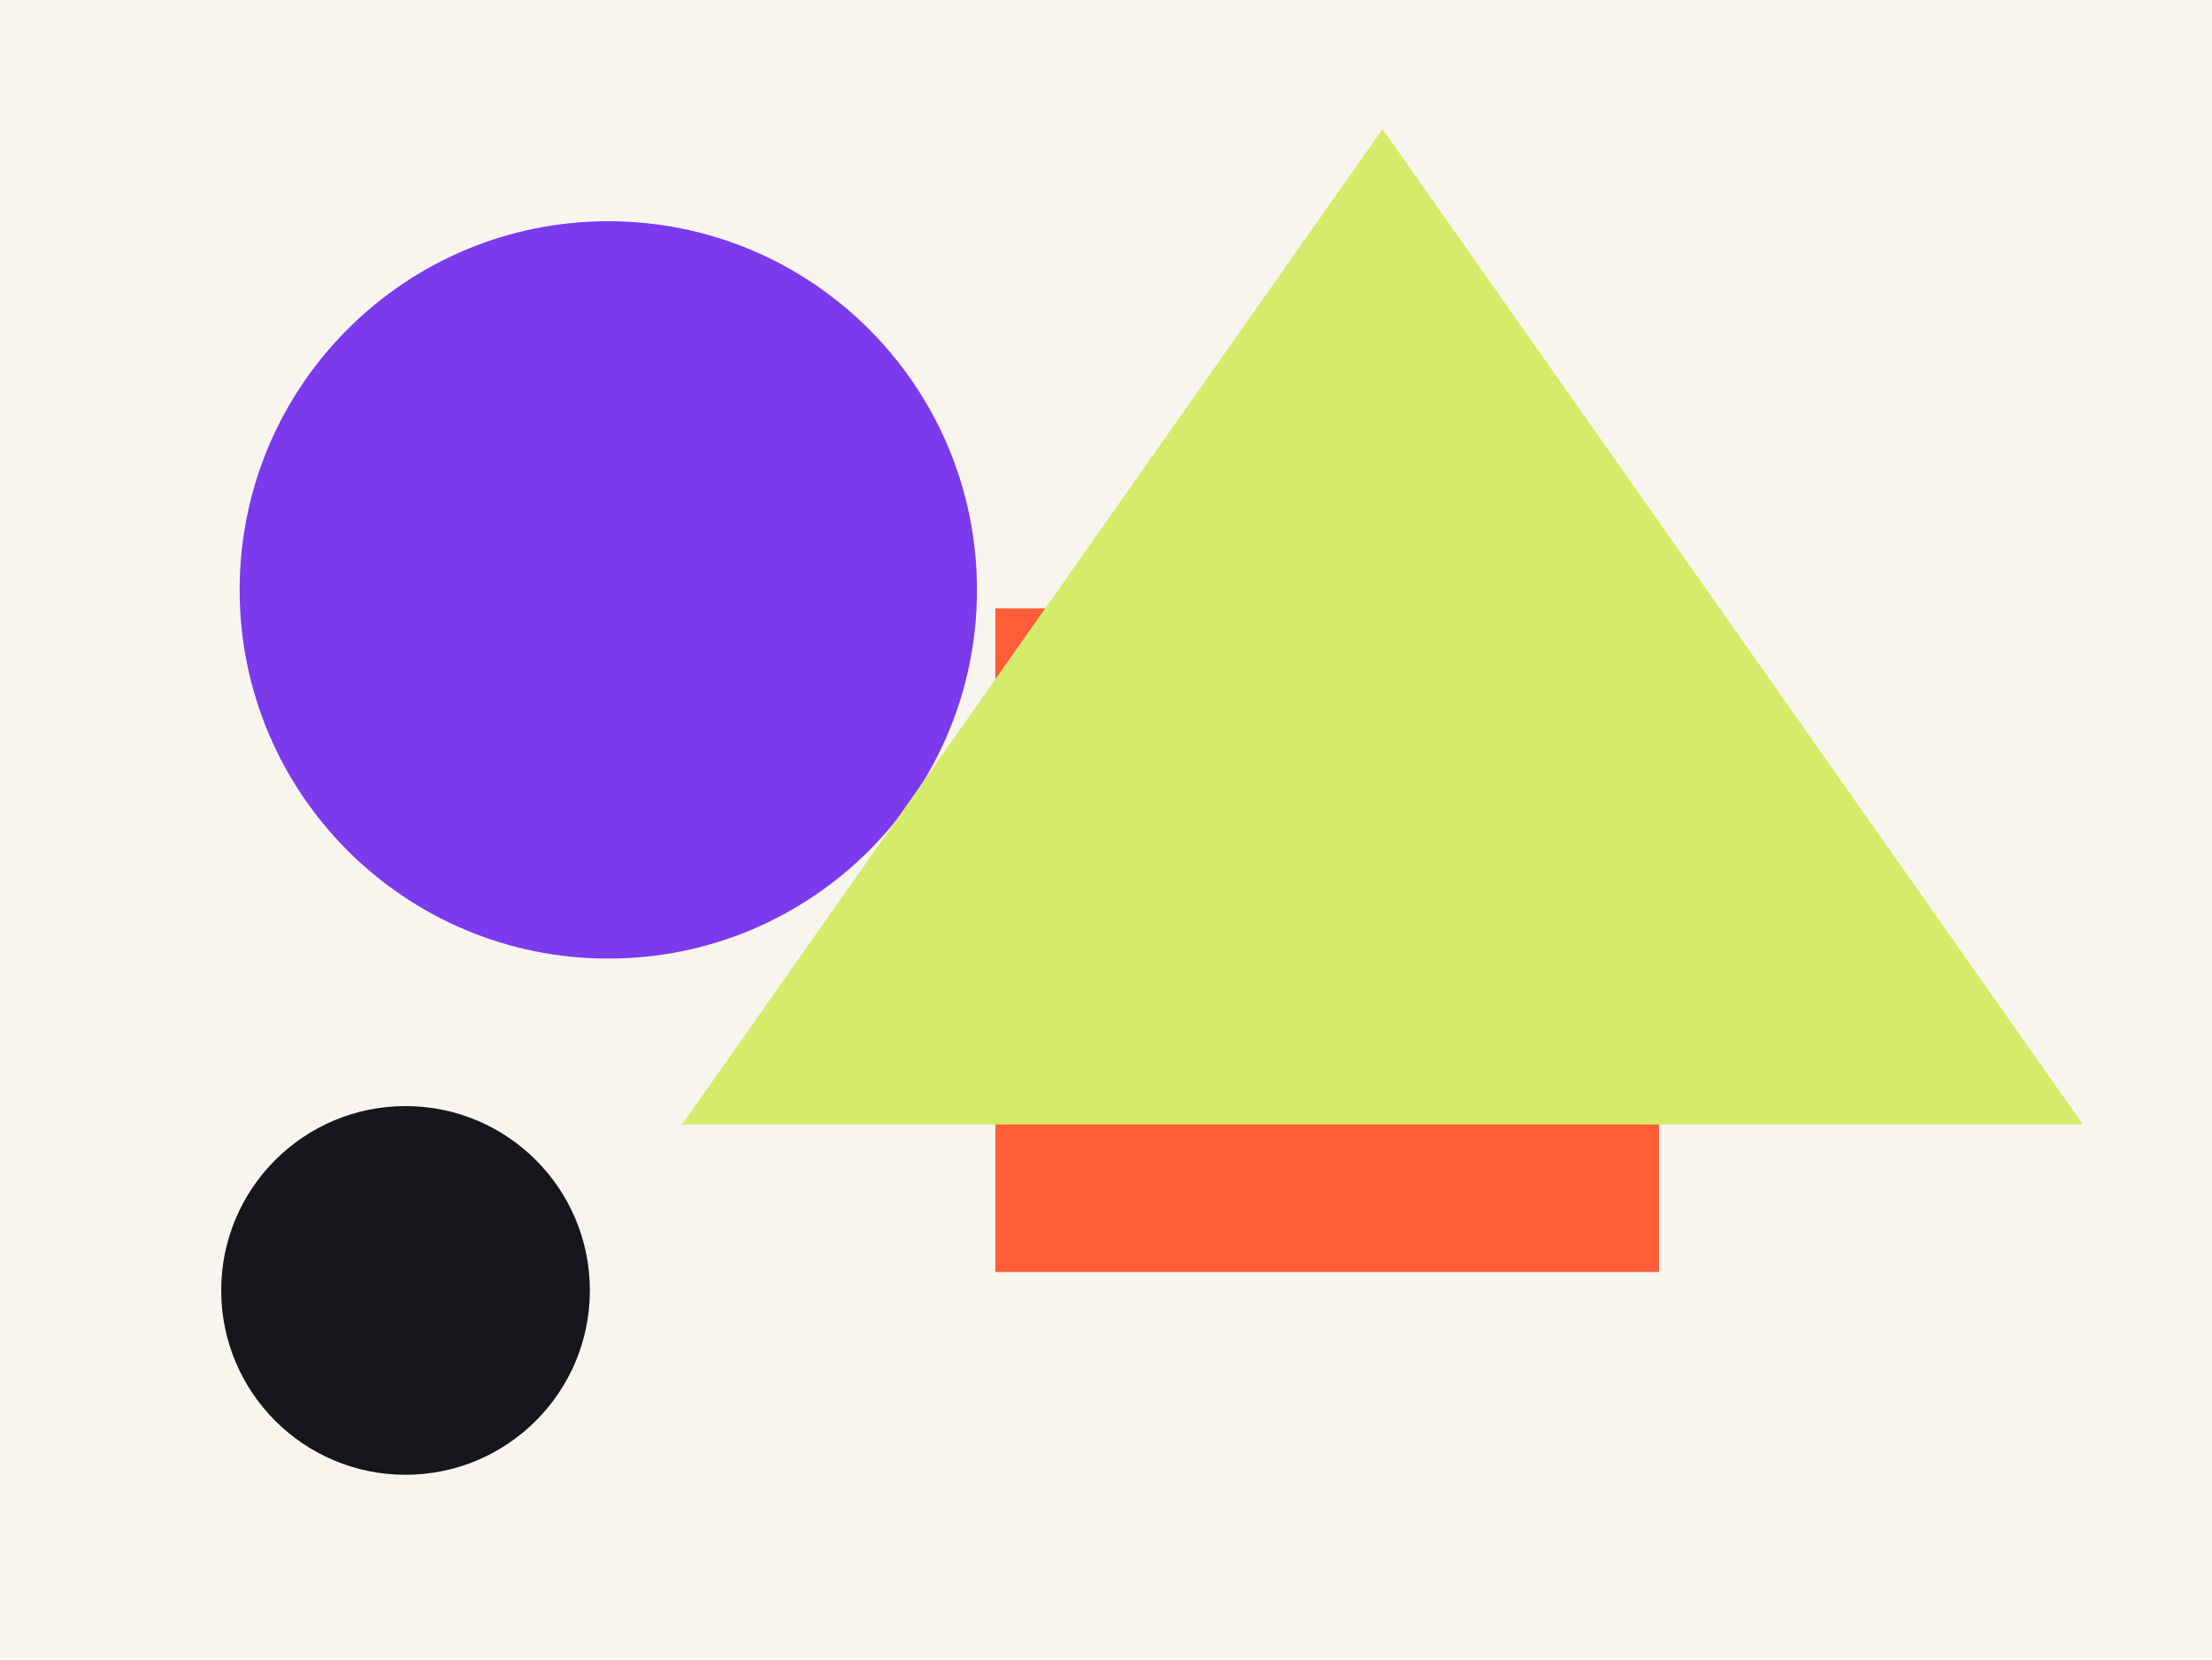
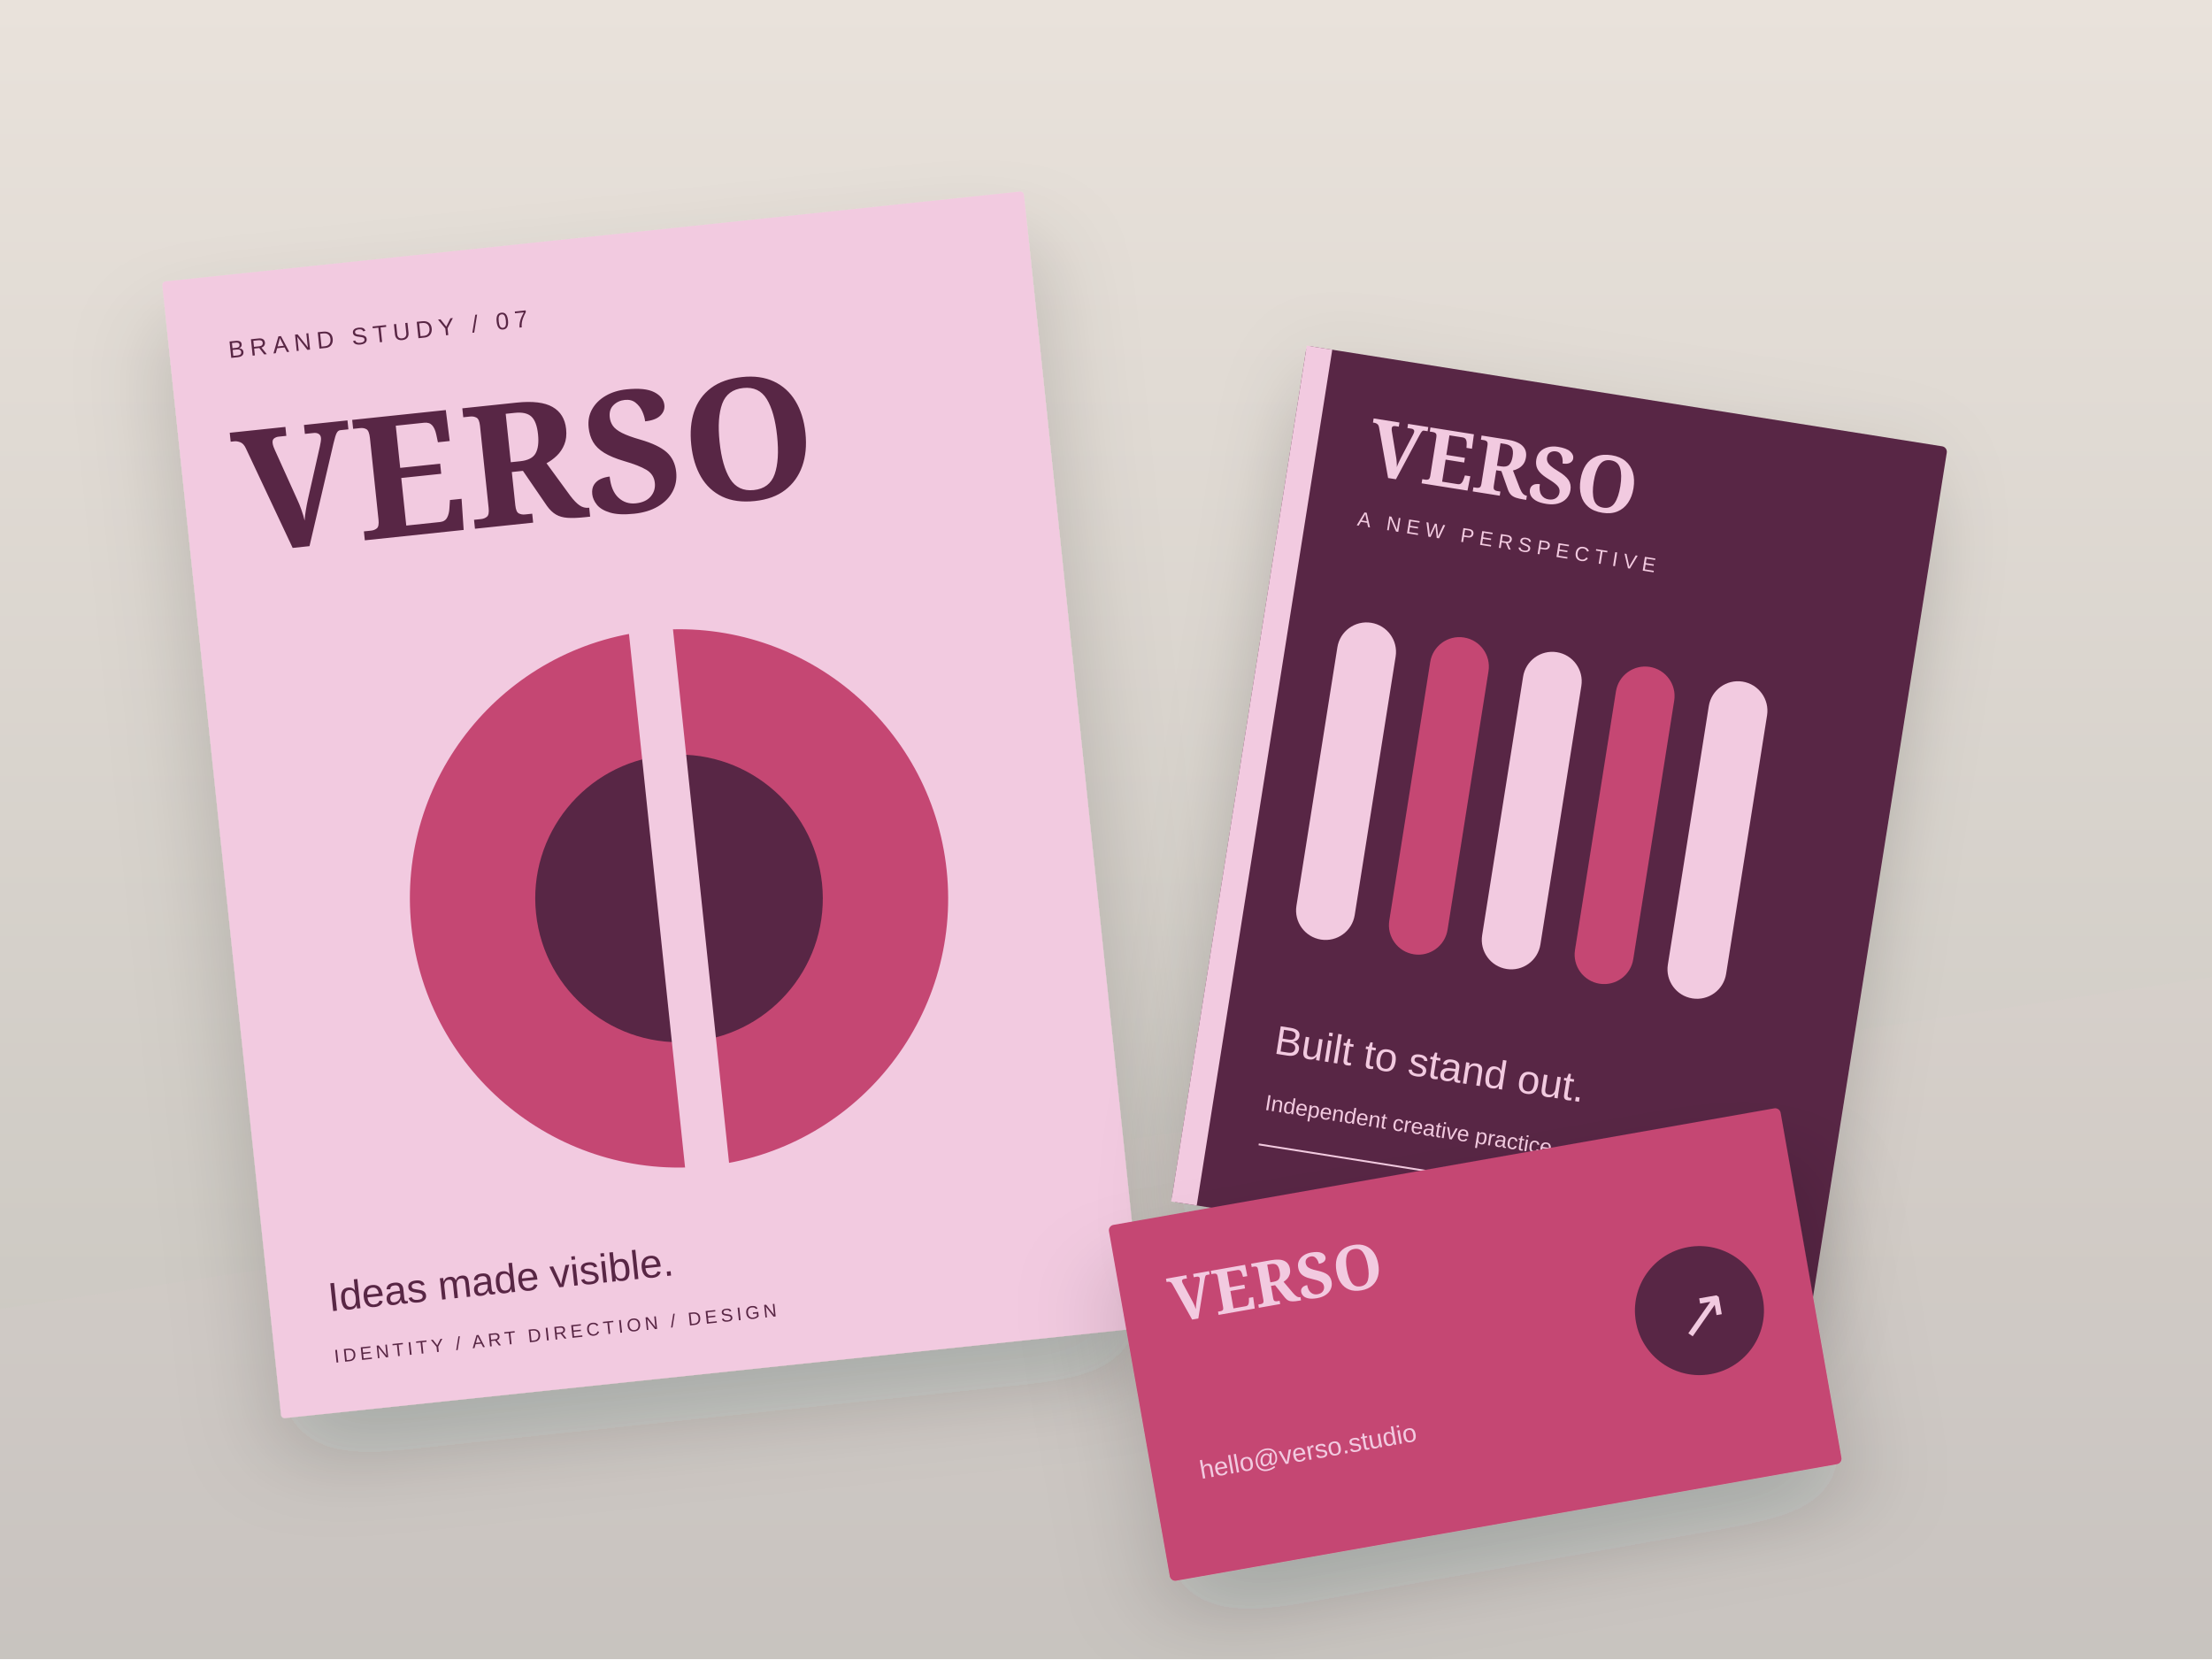
<svg xmlns="http://www.w3.org/2000/svg" viewBox="0 0 1200 900" width="1200" height="900">
-   <rect x="0" y="0" width="1200" height="900" rx="0" fill="#F8F5EE" stroke="none" />
-   <circle cx="330" cy="320" r="200" fill="#7C3AED" stroke="none" />
-   <rect x="540" y="330" width="360" height="360" rx="0" fill="#FF5C38" stroke="none" />
-   <path d="M750 70L1130 610H370Z" fill="#D5EC6B" />
-   <circle cx="220" cy="700" r="100" fill="#16161D" stroke="none" />
+   <defs>
+     <filter id="shadow" x="-30%" y="-30%" width="170%" height="180%">
+       <feDropShadow dx="0" dy="24" stdDeviation="24" flood-color="#152030" flood-opacity=".18" />
+     </filter>
+     <linearGradient id="paper" x2="1" y2="1">
+       <stop stop-color="#fff" />
+       <stop offset="1" stop-color="#e9e4da" />
+     </linearGradient>
+     <linearGradient id="desk" x2="0" y2="1">
+       <stop stop-color="#e9e2db" />
+       <stop offset="1" stop-color="#c6c3bd" />
+     </linearGradient>
+     <linearGradient id="glass" x2="1" y2="1">
+       <stop stop-color="#ffffff" stop-opacity=".35" />
+       <stop offset="1" stop-color="#ffffff" stop-opacity="0" />
+     </linearGradient>
+   </defs>
+   <rect x="0" y="0" width="1200" height="900" rx="0" fill="#e9e2db" />
+   <rect x="0" y="0" width="1200" height="900" rx="0" fill="url(#desk)" />
+   <path d="M0 710L1200 530V900H0Z" fill="#f2cae0" opacity=".06" />
+   <g transform="translate(120 126) rotate(-6 240 320)" filter="url(#shadow)">
+     <rect x="0" y="0" width="470" height="620" rx="2" fill="#f2cae0" />
+     <text x="32" y="45" font-family="Arial, sans-serif" font-size="13" font-weight="400" fill="#592644" letter-spacing="3">
+       BRAND STUDY / 07
+     </text>
+     <text x="28" y="151" font-family="Georgia, serif" font-size="92" font-weight="700" fill="#592644">
+       VERSO
+     </text>
+     <circle cx="244" cy="362" r="146" fill="#c54773" />
+     <circle cx="244" cy="362" r="78" fill="#592644" />
+     <rect x="232" y="214" width="24" height="296" rx="0" fill="#f2cae0" />
+     <text x="32" y="565" font-family="Arial, sans-serif" font-size="22" font-weight="400" fill="#592644">
+       Ideas made visible.
+     </text>
+     <text x="32" y="593" font-family="Arial, sans-serif" font-size="10" font-weight="400" fill="#592644" letter-spacing="2">
+       IDENTITY / ART DIRECTION / DESIGN
+     </text>
+   </g>
+   <g transform="translate(670 212) rotate(9 175 235)" filter="url(#shadow)">
+     <rect x="0" y="0" width="352" height="470" rx="3" fill="#592644" />
+     <rect x="0" y="0" width="14" height="470" rx="0" fill="#f2cae0" />
+     <text x="42" y="64" font-family="Georgia, serif" font-size="43" font-weight="700" fill="#f2cae0">
+       VERSO
+     </text>
+     <text x="42" y="92" font-family="Arial, sans-serif" font-size="11" font-weight="400" fill="#f2cae0" letter-spacing="3">
+       A NEW PERSPECTIVE
+     </text>
+     <rect x="42" y="143" width="32" height="174" rx="16" fill="#f2cae0" />
+     <rect x="93" y="143" width="32" height="174" rx="16" fill="#c54773" />
+     <rect x="144" y="143" width="32" height="174" rx="16" fill="#f2cae0" />
+     <rect x="195" y="143" width="32" height="174" rx="16" fill="#c54773" />
+     <rect x="246" y="143" width="32" height="174" rx="16" fill="#f2cae0" />
+     <text x="42" y="382" font-family="Arial, sans-serif" font-size="22" font-weight="400" fill="#f2cae0">
+       Built to stand out.
+     </text>
+     <text x="42" y="413" font-family="Arial, sans-serif" font-size="12" font-weight="400" fill="#f2cae0">
+       Independent creative practice
+     </text>
+     <path d="M42 432h263" stroke="#f2cae0" />
+   </g>
+   <g transform="translate(615 634) rotate(-10 170 95)" filter="url(#shadow)">
+     <rect x="0" y="0" width="370" height="196" rx="3" fill="#c54773" />
+     <text x="26" y="58" font-family="Georgia, serif" font-size="34" font-weight="700" fill="#f2cae0">
+       VERSO
+     </text>
+     <text x="26" y="144" font-family="Arial, sans-serif" font-size="14" font-weight="400" fill="#f2cae0">
+       hello@verso.studio
+     </text>
+     <circle cx="308" cy="101" r="35" fill="#592644" />
+     <text x="295" y="115" font-family="Arial, sans-serif" font-size="35" font-weight="400" fill="#f2cae0">
+       ↗
+     </text>
+   </g>
</svg>
